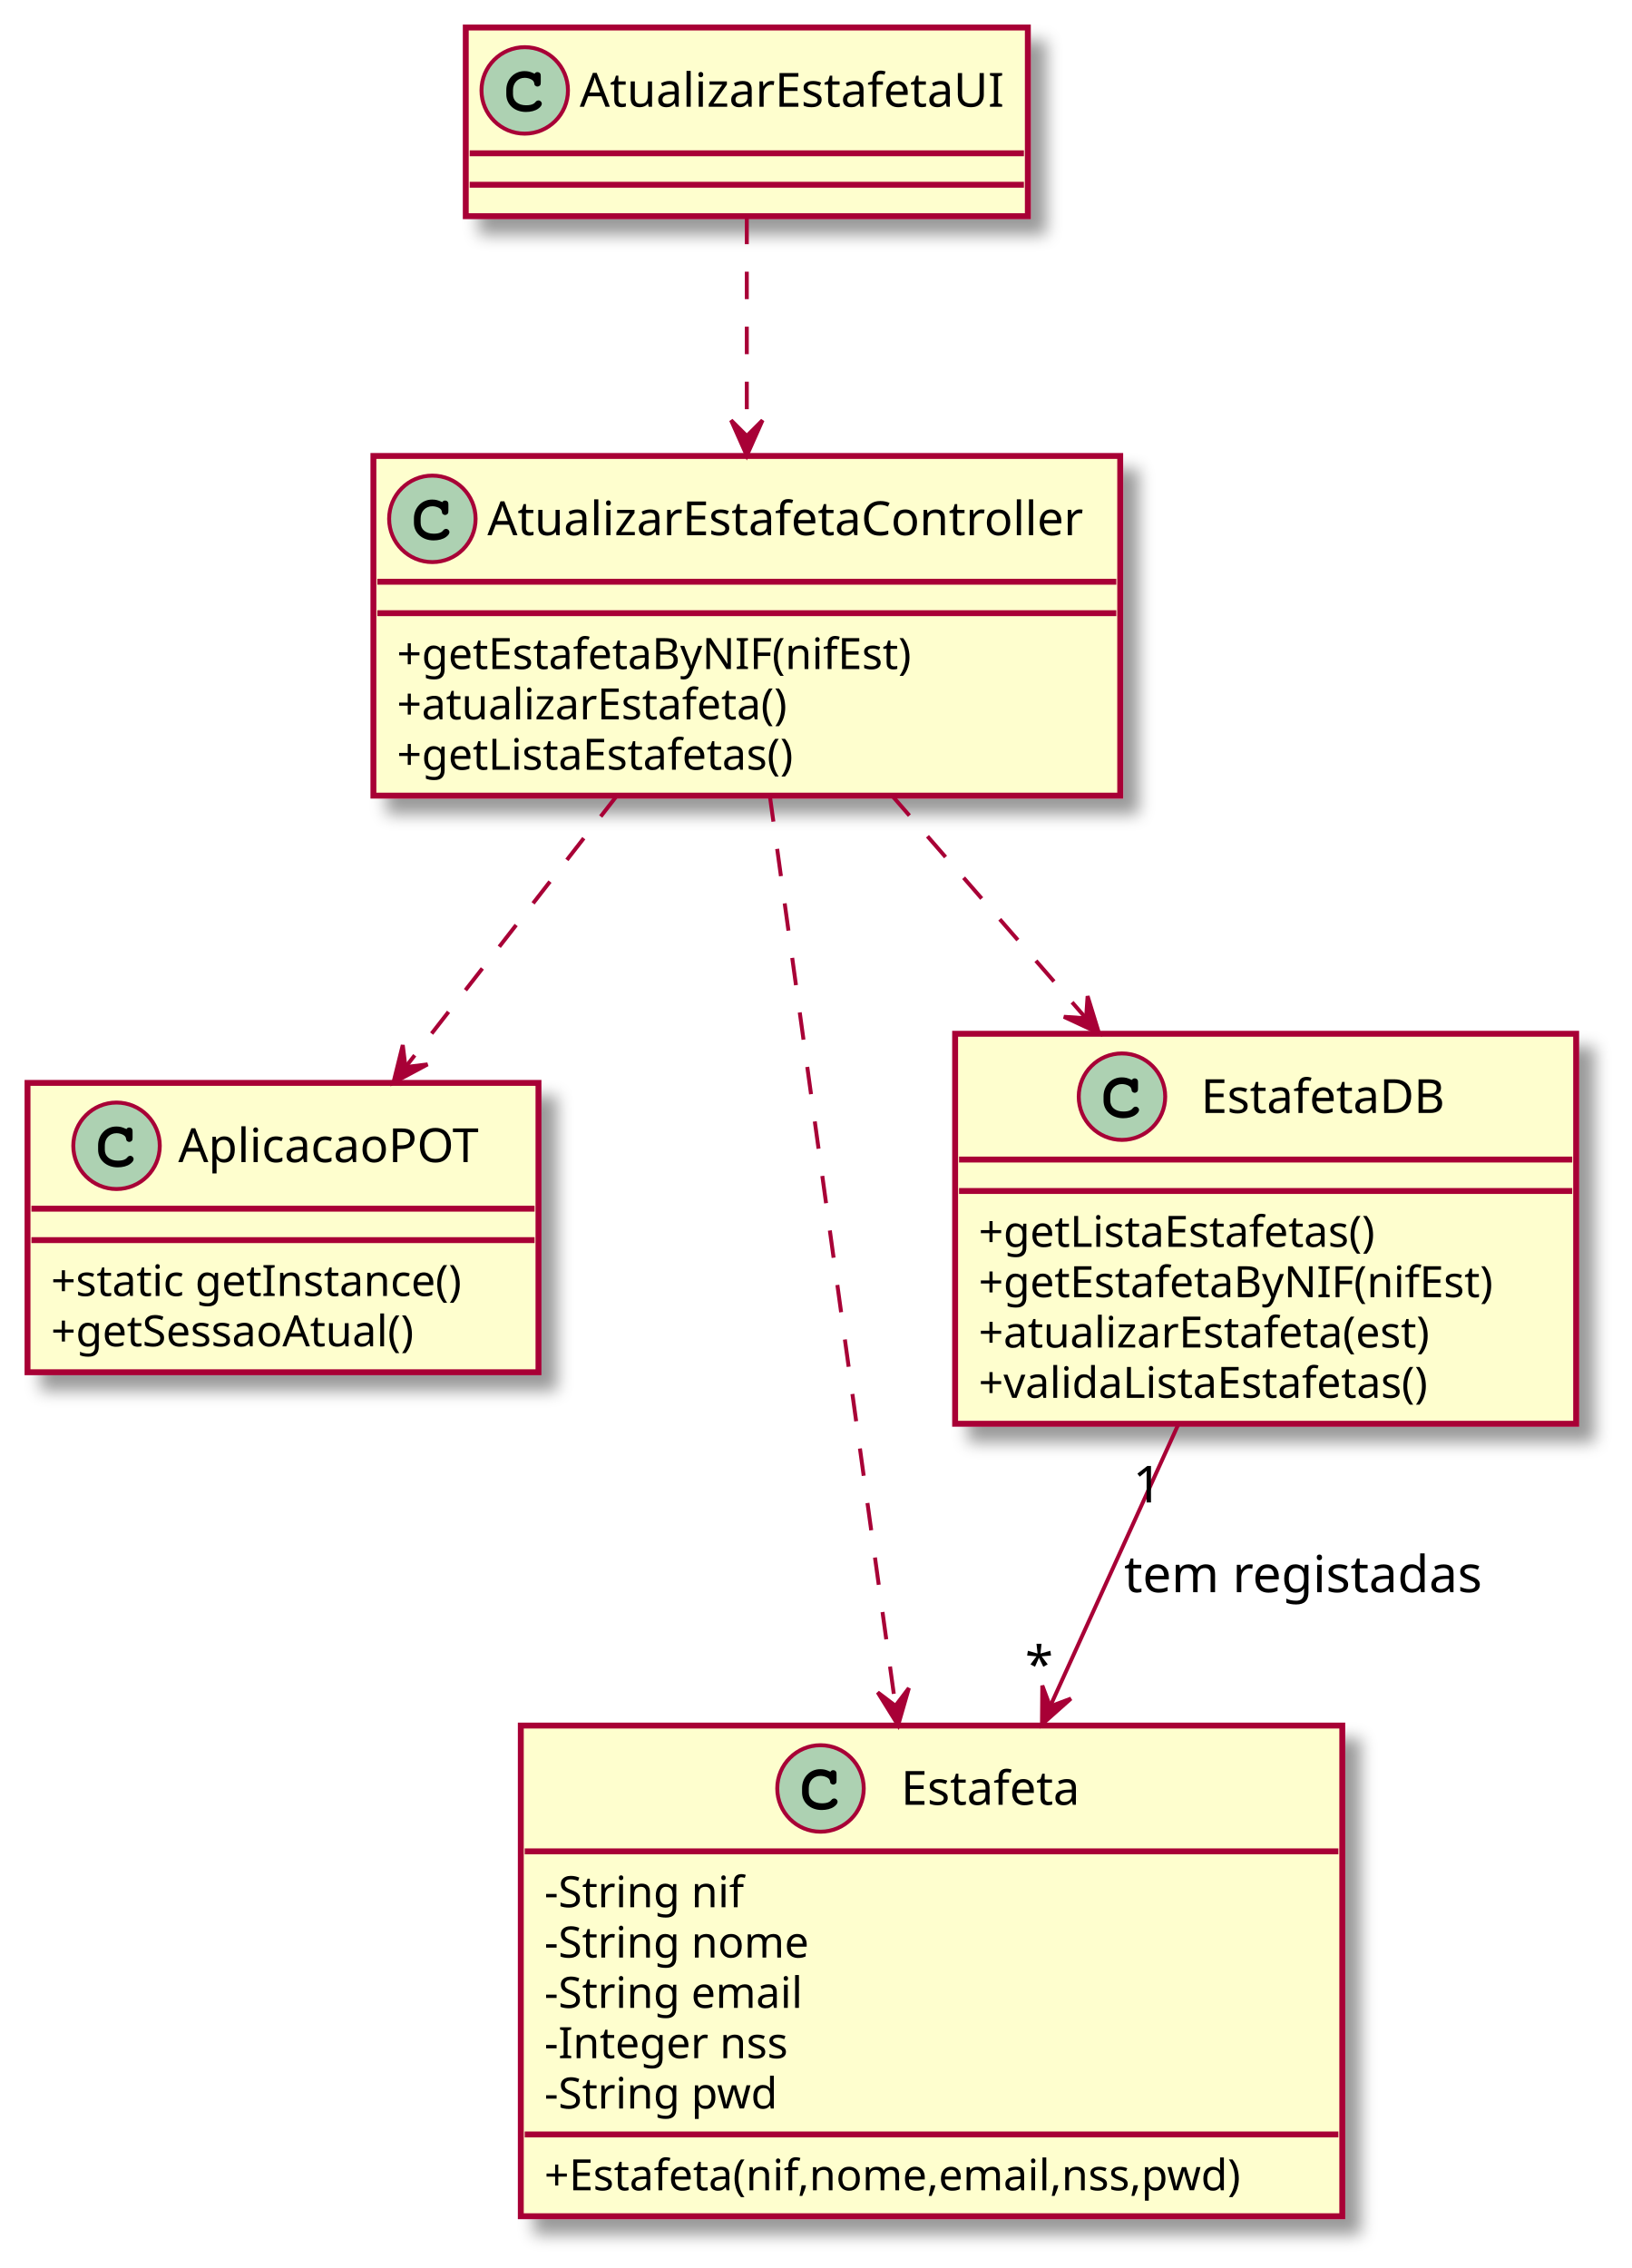
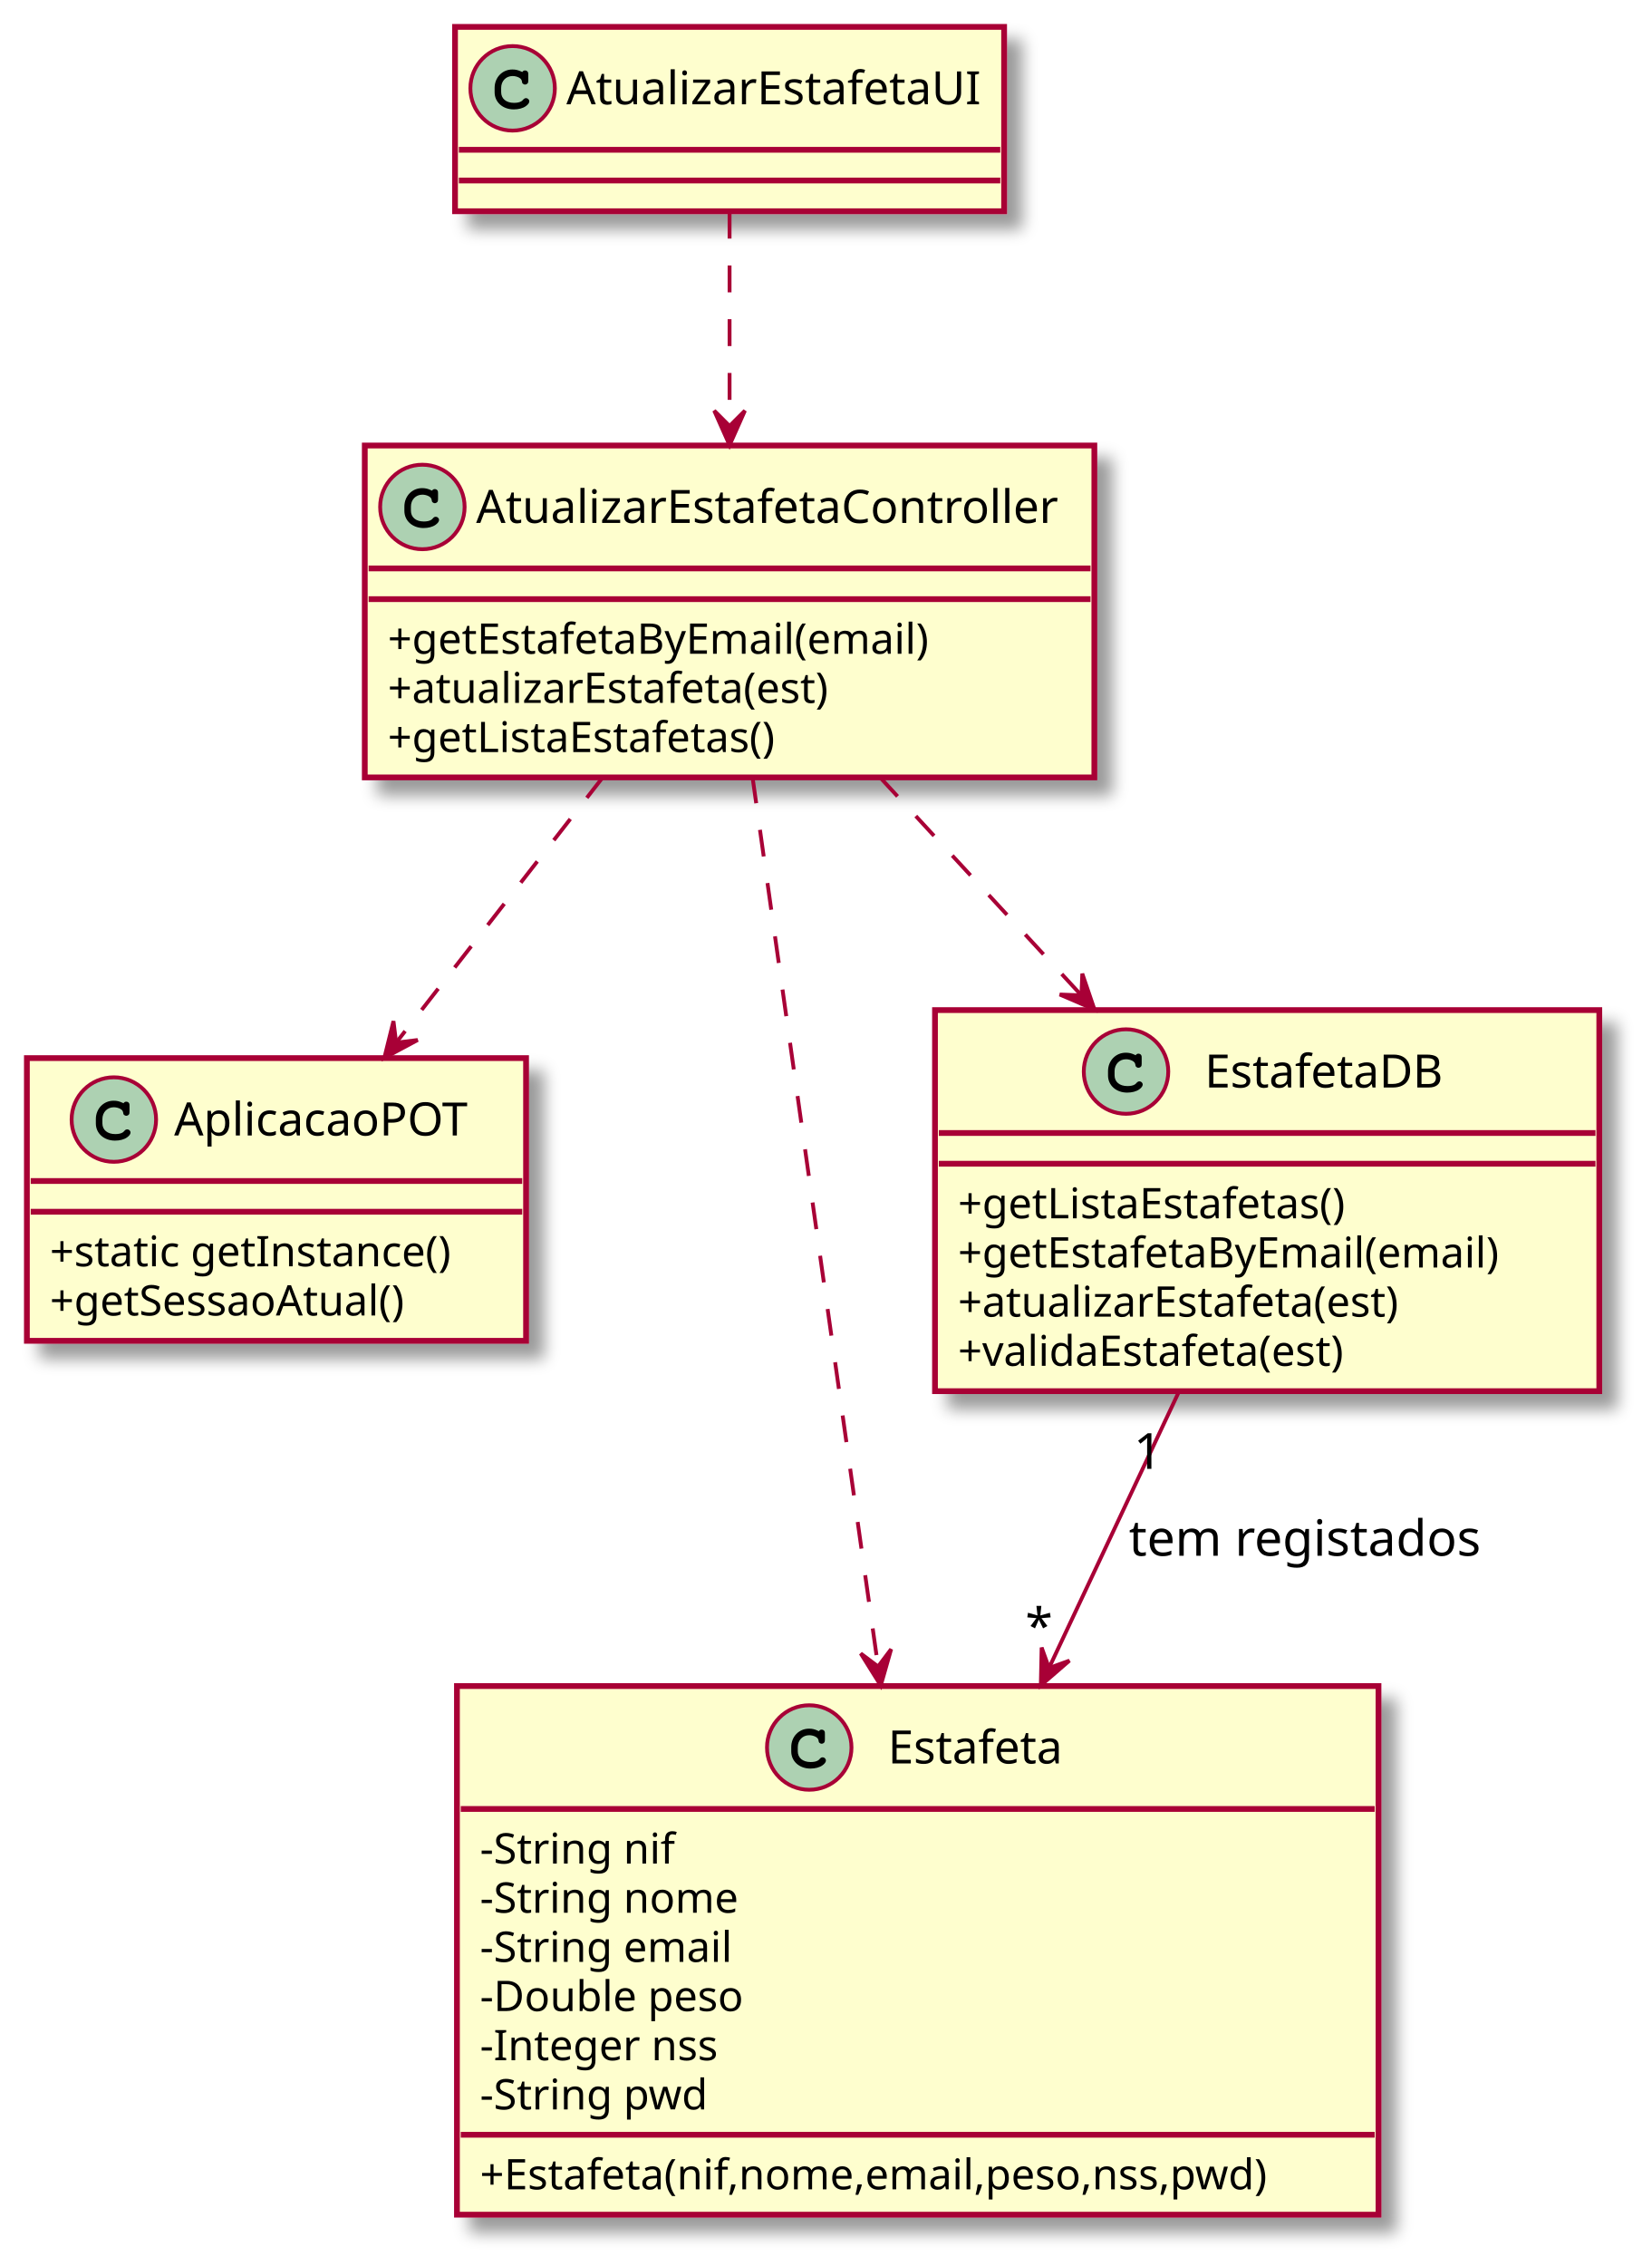
- <svg xmlns="http://www.w3.org/2000/svg" contentScriptType="application/ecmascript" contentStyleType="text/css" height="577px" preserveAspectRatio="none" style="width:415px;height:577px;" version="1.1" viewBox="0 0 415 577" width="415px" zoomAndPan="magnify">
+ <svg xmlns="http://www.w3.org/2000/svg" contentScriptType="application/ecmascript" contentStyleType="text/css" height="590px" preserveAspectRatio="none" style="width:430px;height:590px;" version="1.1" viewBox="0 0 430 590" width="430px" zoomAndPan="magnify">
  <defs>
-     <filter height="300%" id="fw34fii3atm4j" width="300%" x="-1" y="-1">
+     <filter height="300%" id="fu5yjlpxrfygg" width="300%" x="-1" y="-1">
      <feGaussianBlur result="blurOut" stdDeviation="2.0" />
      <feColorMatrix in="blurOut" result="blurOut2" type="matrix" values="0 0 0 0 0 0 0 0 0 0 0 0 0 0 0 0 0 0 .4 0" />
      <feOffset dx="4.0" dy="4.0" in="blurOut2" result="blurOut3" />
      <feBlend in="SourceGraphic" in2="blurOut3" mode="normal" />
    </filter>
  </defs>
  <g>
-     <rect codeLine="3" fill="#FEFECE" filter="url(#fw34fii3atm4j)" height="73.609" id="AplicacaoPOT" style="stroke:#A80036;stroke-width:1.5;" width="130" x="7" y="275.5" />
+     <rect codeLine="3" fill="#FEFECE" filter="url(#fu5yjlpxrfygg)" height="73.609" id="AplicacaoPOT" style="stroke:#A80036;stroke-width:1.5;" width="130" x="7" y="275.5" />
    <ellipse cx="29.65" cy="291.5" fill="#ADD1B2" rx="11" ry="11" style="stroke:#A80036;stroke-width:1.0;" />
    <path d="M31.994,287.172 C31.056,286.734 30.462,286.594 29.587,286.594 C26.962,286.594 24.962,288.672 24.962,291.391 L24.962,292.516 C24.962,295.094 27.072,296.984 29.962,296.984 C31.181,296.984 32.337,296.688 33.087,296.141 C33.666,295.734 33.994,295.281 33.994,294.891 C33.994,294.438 33.603,294.047 33.134,294.047 C32.916,294.047 32.712,294.125 32.525,294.312 C32.072,294.797 32.072,294.797 31.884,294.891 C31.462,295.156 30.775,295.281 30.009,295.281 C27.962,295.281 26.666,294.188 26.666,292.484 L26.666,291.391 C26.666,289.609 27.916,288.297 29.65,288.297 C30.228,288.297 30.837,288.453 31.306,288.703 C31.791,288.984 31.962,289.203 32.056,289.609 C32.119,290.016 32.15,290.141 32.291,290.266 C32.431,290.406 32.666,290.516 32.884,290.516 C33.15,290.516 33.416,290.375 33.587,290.156 C33.697,290 33.728,289.812 33.728,289.391 L33.728,287.969 C33.728,287.531 33.712,287.406 33.619,287.25 C33.462,286.984 33.181,286.844 32.884,286.844 C32.587,286.844 32.384,286.938 32.166,287.25 L31.994,287.172 Z " fill="#000000" />
    <text fill="#000000" font-family="sans-serif" font-size="12" lengthAdjust="spacing" textLength="81" x="45.35" y="295.654">AplicacaoPOT</text>
    <line style="stroke:#A80036;stroke-width:1.5;" x1="8" x2="136" y1="307.5" y2="307.5" />
    <line style="stroke:#A80036;stroke-width:1.5;" x1="8" x2="136" y1="315.5" y2="315.5" />
    <text fill="#000000" font-family="sans-serif" font-size="11" lengthAdjust="spacing" textLength="118" x="13" y="329.71">+static getInstance()</text>
    <text fill="#000000" font-family="sans-serif" font-size="11" lengthAdjust="spacing" textLength="107" x="13" y="342.515">+getSessaoAtual()</text>
-     <rect codeLine="9" fill="#FEFECE" filter="url(#fw34fii3atm4j)" height="124.828" id="Estafeta" style="stroke:#A80036;stroke-width:1.5;" width="209" x="132.5" y="439" />
-     <ellipse cx="208.75" cy="455" fill="#ADD1B2" rx="11" ry="11" style="stroke:#A80036;stroke-width:1.0;" />
-     <path d="M211.094,450.672 C210.156,450.234 209.562,450.094 208.688,450.094 C206.062,450.094 204.062,452.172 204.062,454.891 L204.062,456.016 C204.062,458.594 206.172,460.484 209.062,460.484 C210.281,460.484 211.438,460.188 212.188,459.641 C212.766,459.234 213.094,458.781 213.094,458.391 C213.094,457.938 212.703,457.547 212.234,457.547 C212.016,457.547 211.812,457.625 211.625,457.812 C211.172,458.297 211.172,458.297 210.984,458.391 C210.562,458.656 209.875,458.781 209.109,458.781 C207.062,458.781 205.766,457.688 205.766,455.984 L205.766,454.891 C205.766,453.109 207.016,451.797 208.75,451.797 C209.328,451.797 209.938,451.953 210.406,452.203 C210.891,452.484 211.062,452.703 211.156,453.109 C211.219,453.516 211.25,453.641 211.391,453.766 C211.531,453.906 211.766,454.016 211.984,454.016 C212.25,454.016 212.516,453.875 212.688,453.656 C212.797,453.5 212.828,453.312 212.828,452.891 L212.828,451.469 C212.828,451.031 212.812,450.906 212.719,450.75 C212.562,450.484 212.281,450.344 211.984,450.344 C211.688,450.344 211.484,450.438 211.266,450.75 L211.094,450.672 Z " fill="#000000" />
-     <text fill="#000000" font-family="sans-serif" font-size="12" lengthAdjust="spacing" textLength="48" x="229.25" y="459.154">Estafeta</text>
-     <line style="stroke:#A80036;stroke-width:1.5;" x1="133.5" x2="340.5" y1="471" y2="471" />
-     <text fill="#000000" font-family="sans-serif" font-size="11" lengthAdjust="spacing" textLength="55" x="138.5" y="485.21">-String nif</text>
-     <text fill="#000000" font-family="sans-serif" font-size="11" lengthAdjust="spacing" textLength="74" x="138.5" y="498.015">-String nome</text>
-     <text fill="#000000" font-family="sans-serif" font-size="11" lengthAdjust="spacing" textLength="73" x="138.5" y="510.82">-String email</text>
-     <text fill="#000000" font-family="sans-serif" font-size="11" lengthAdjust="spacing" textLength="68" x="138.5" y="523.625">-Integer nss</text>
-     <text fill="#000000" font-family="sans-serif" font-size="11" lengthAdjust="spacing" textLength="64" x="138.5" y="536.429">-String pwd</text>
-     <line style="stroke:#A80036;stroke-width:1.5;" x1="133.5" x2="340.5" y1="543.023" y2="543.023" />
-     <text fill="#000000" font-family="sans-serif" font-size="11" lengthAdjust="spacing" textLength="197" x="138.5" y="557.234">+Estafeta(nif,nome,email,nss,pwd)</text>
-     <rect codeLine="18" fill="#FEFECE" filter="url(#fw34fii3atm4j)" height="99.219" id="EstafetaDB" style="stroke:#A80036;stroke-width:1.5;" width="158" x="243" y="263" />
-     <ellipse cx="285.45" cy="279" fill="#ADD1B2" rx="11" ry="11" style="stroke:#A80036;stroke-width:1.0;" />
-     <path d="M287.794,274.672 C286.856,274.234 286.262,274.094 285.387,274.094 C282.762,274.094 280.762,276.172 280.762,278.891 L280.762,280.016 C280.762,282.594 282.872,284.484 285.762,284.484 C286.981,284.484 288.137,284.188 288.887,283.641 C289.466,283.234 289.794,282.781 289.794,282.391 C289.794,281.938 289.403,281.547 288.934,281.547 C288.716,281.547 288.512,281.625 288.325,281.812 C287.872,282.297 287.872,282.297 287.684,282.391 C287.262,282.656 286.575,282.781 285.809,282.781 C283.762,282.781 282.466,281.688 282.466,279.984 L282.466,278.891 C282.466,277.109 283.716,275.797 285.45,275.797 C286.028,275.797 286.637,275.953 287.106,276.203 C287.591,276.484 287.762,276.703 287.856,277.109 C287.919,277.516 287.95,277.641 288.091,277.766 C288.231,277.906 288.466,278.016 288.684,278.016 C288.95,278.016 289.216,277.875 289.387,277.656 C289.497,277.5 289.528,277.312 289.528,276.891 L289.528,275.469 C289.528,275.031 289.512,274.906 289.419,274.75 C289.262,274.484 288.981,274.344 288.684,274.344 C288.387,274.344 288.184,274.438 287.966,274.75 L287.794,274.672 Z " fill="#000000" />
-     <text fill="#000000" font-family="sans-serif" font-size="12" lengthAdjust="spacing" textLength="65" x="305.55" y="283.154">EstafetaDB</text>
-     <line style="stroke:#A80036;stroke-width:1.5;" x1="244" x2="400" y1="295" y2="295" />
-     <line style="stroke:#A80036;stroke-width:1.5;" x1="244" x2="400" y1="303" y2="303" />
-     <text fill="#000000" font-family="sans-serif" font-size="11" lengthAdjust="spacing" textLength="115" x="249" y="317.21">+getListaEstafetas()</text>
-     <text fill="#000000" font-family="sans-serif" font-size="11" lengthAdjust="spacing" textLength="146" x="249" y="330.015">+getEstafetaByNIF(nifEst)</text>
-     <text fill="#000000" font-family="sans-serif" font-size="11" lengthAdjust="spacing" textLength="131" x="249" y="342.82">+atualizarEstafeta(est)</text>
-     <text fill="#000000" font-family="sans-serif" font-size="11" lengthAdjust="spacing" textLength="130" x="249" y="355.625">+validaListaEstafetas()</text>
-     <rect codeLine="25" fill="#FEFECE" filter="url(#fw34fii3atm4j)" height="86.414" id="AtualizarEstafetaController" style="stroke:#A80036;stroke-width:1.5;" width="190" x="95" y="116" />
+     <rect codeLine="9" fill="#FEFECE" filter="url(#fu5yjlpxrfygg)" height="137.633" id="Estafeta" style="stroke:#A80036;stroke-width:1.5;" width="240" x="119" y="439" />
+     <ellipse cx="210.75" cy="455" fill="#ADD1B2" rx="11" ry="11" style="stroke:#A80036;stroke-width:1.0;" />
+     <path d="M213.094,450.672 C212.156,450.234 211.562,450.094 210.688,450.094 C208.062,450.094 206.062,452.172 206.062,454.891 L206.062,456.016 C206.062,458.594 208.172,460.484 211.062,460.484 C212.281,460.484 213.438,460.188 214.188,459.641 C214.766,459.234 215.094,458.781 215.094,458.391 C215.094,457.938 214.703,457.547 214.234,457.547 C214.016,457.547 213.812,457.625 213.625,457.812 C213.172,458.297 213.172,458.297 212.984,458.391 C212.562,458.656 211.875,458.781 211.109,458.781 C209.062,458.781 207.766,457.688 207.766,455.984 L207.766,454.891 C207.766,453.109 209.016,451.797 210.75,451.797 C211.328,451.797 211.938,451.953 212.406,452.203 C212.891,452.484 213.062,452.703 213.156,453.109 C213.219,453.516 213.25,453.641 213.391,453.766 C213.531,453.906 213.766,454.016 213.984,454.016 C214.25,454.016 214.516,453.875 214.688,453.656 C214.797,453.5 214.828,453.312 214.828,452.891 L214.828,451.469 C214.828,451.031 214.812,450.906 214.719,450.75 C214.562,450.484 214.281,450.344 213.984,450.344 C213.688,450.344 213.484,450.438 213.266,450.75 L213.094,450.672 Z " fill="#000000" />
+     <text fill="#000000" font-family="sans-serif" font-size="12" lengthAdjust="spacing" textLength="48" x="231.25" y="459.154">Estafeta</text>
+     <line style="stroke:#A80036;stroke-width:1.5;" x1="120" x2="358" y1="471" y2="471" />
+     <text fill="#000000" font-family="sans-serif" font-size="11" lengthAdjust="spacing" textLength="55" x="125" y="485.21">-String nif</text>
+     <text fill="#000000" font-family="sans-serif" font-size="11" lengthAdjust="spacing" textLength="74" x="125" y="498.015">-String nome</text>
+     <text fill="#000000" font-family="sans-serif" font-size="11" lengthAdjust="spacing" textLength="73" x="125" y="510.82">-String email</text>
+     <text fill="#000000" font-family="sans-serif" font-size="11" lengthAdjust="spacing" textLength="77" x="125" y="523.625">-Double peso</text>
+     <text fill="#000000" font-family="sans-serif" font-size="11" lengthAdjust="spacing" textLength="68" x="125" y="536.429">-Integer nss</text>
+     <text fill="#000000" font-family="sans-serif" font-size="11" lengthAdjust="spacing" textLength="64" x="125" y="549.234">-String pwd</text>
+     <line style="stroke:#A80036;stroke-width:1.5;" x1="120" x2="358" y1="555.828" y2="555.828" />
+     <text fill="#000000" font-family="sans-serif" font-size="11" lengthAdjust="spacing" textLength="228" x="125" y="570.039">+Estafeta(nif,nome,email,peso,nss,pwd)</text>
+     <rect codeLine="19" fill="#FEFECE" filter="url(#fu5yjlpxrfygg)" height="99.219" id="EstafetaDB" style="stroke:#A80036;stroke-width:1.5;" width="173" x="243.5" y="263" />
+     <ellipse cx="293.25" cy="279" fill="#ADD1B2" rx="11" ry="11" style="stroke:#A80036;stroke-width:1.0;" />
+     <path d="M295.594,274.672 C294.656,274.234 294.062,274.094 293.188,274.094 C290.562,274.094 288.562,276.172 288.562,278.891 L288.562,280.016 C288.562,282.594 290.672,284.484 293.562,284.484 C294.781,284.484 295.938,284.188 296.688,283.641 C297.266,283.234 297.594,282.781 297.594,282.391 C297.594,281.938 297.203,281.547 296.734,281.547 C296.516,281.547 296.312,281.625 296.125,281.812 C295.672,282.297 295.672,282.297 295.484,282.391 C295.062,282.656 294.375,282.781 293.609,282.781 C291.562,282.781 290.266,281.688 290.266,279.984 L290.266,278.891 C290.266,277.109 291.516,275.797 293.25,275.797 C293.828,275.797 294.438,275.953 294.906,276.203 C295.391,276.484 295.562,276.703 295.656,277.109 C295.719,277.516 295.75,277.641 295.891,277.766 C296.031,277.906 296.266,278.016 296.484,278.016 C296.75,278.016 297.016,277.875 297.188,277.656 C297.297,277.5 297.328,277.312 297.328,276.891 L297.328,275.469 C297.328,275.031 297.312,274.906 297.219,274.75 C297.062,274.484 296.781,274.344 296.484,274.344 C296.188,274.344 295.984,274.438 295.766,274.75 L295.594,274.672 Z " fill="#000000" />
+     <text fill="#000000" font-family="sans-serif" font-size="12" lengthAdjust="spacing" textLength="65" x="313.75" y="283.154">EstafetaDB</text>
+     <line style="stroke:#A80036;stroke-width:1.5;" x1="244.5" x2="415.5" y1="295" y2="295" />
+     <line style="stroke:#A80036;stroke-width:1.5;" x1="244.5" x2="415.5" y1="303" y2="303" />
+     <text fill="#000000" font-family="sans-serif" font-size="11" lengthAdjust="spacing" textLength="115" x="249.5" y="317.21">+getListaEstafetas()</text>
+     <text fill="#000000" font-family="sans-serif" font-size="11" lengthAdjust="spacing" textLength="161" x="249.5" y="330.015">+getEstafetaByEmail(email)</text>
+     <text fill="#000000" font-family="sans-serif" font-size="11" lengthAdjust="spacing" textLength="131" x="249.5" y="342.82">+atualizarEstafeta(est)</text>
+     <text fill="#000000" font-family="sans-serif" font-size="11" lengthAdjust="spacing" textLength="116" x="249.5" y="355.625">+validaEstafeta(est)</text>
+     <rect codeLine="26" fill="#FEFECE" filter="url(#fu5yjlpxrfygg)" height="86.414" id="AtualizarEstafetaController" style="stroke:#A80036;stroke-width:1.5;" width="190" x="95" y="116" />
    <ellipse cx="110" cy="132" fill="#ADD1B2" rx="11" ry="11" style="stroke:#A80036;stroke-width:1.0;" />
    <path d="M112.344,127.672 C111.406,127.234 110.812,127.094 109.938,127.094 C107.312,127.094 105.312,129.172 105.312,131.891 L105.312,133.016 C105.312,135.594 107.422,137.484 110.312,137.484 C111.531,137.484 112.688,137.188 113.438,136.641 C114.016,136.234 114.344,135.781 114.344,135.391 C114.344,134.938 113.953,134.547 113.484,134.547 C113.266,134.547 113.062,134.625 112.875,134.812 C112.422,135.297 112.422,135.297 112.234,135.391 C111.812,135.656 111.125,135.781 110.359,135.781 C108.312,135.781 107.016,134.688 107.016,132.984 L107.016,131.891 C107.016,130.109 108.266,128.797 110,128.797 C110.578,128.797 111.188,128.953 111.656,129.203 C112.141,129.484 112.312,129.703 112.406,130.109 C112.469,130.516 112.5,130.641 112.641,130.766 C112.781,130.906 113.016,131.016 113.234,131.016 C113.5,131.016 113.766,130.875 113.938,130.656 C114.047,130.5 114.078,130.312 114.078,129.891 L114.078,128.469 C114.078,128.031 114.062,127.906 113.969,127.75 C113.812,127.484 113.531,127.344 113.234,127.344 C112.938,127.344 112.734,127.438 112.516,127.75 L112.344,127.672 Z " fill="#000000" />
    <text fill="#000000" font-family="sans-serif" font-size="12" lengthAdjust="spacing" textLength="158" x="124" y="136.154">AtualizarEstafetaController</text>
    <line style="stroke:#A80036;stroke-width:1.5;" x1="96" x2="284" y1="148" y2="148" />
    <line style="stroke:#A80036;stroke-width:1.5;" x1="96" x2="284" y1="156" y2="156" />
-     <text fill="#000000" font-family="sans-serif" font-size="11" lengthAdjust="spacing" textLength="146" x="101" y="170.21">+getEstafetaByNIF(nifEst)</text>
-     <text fill="#000000" font-family="sans-serif" font-size="11" lengthAdjust="spacing" textLength="113" x="101" y="183.015">+atualizarEstafeta()</text>
+     <text fill="#000000" font-family="sans-serif" font-size="11" lengthAdjust="spacing" textLength="161" x="101" y="170.21">+getEstafetaByEmail(email)</text>
+     <text fill="#000000" font-family="sans-serif" font-size="11" lengthAdjust="spacing" textLength="131" x="101" y="183.015">+atualizarEstafeta(est)</text>
    <text fill="#000000" font-family="sans-serif" font-size="11" lengthAdjust="spacing" textLength="115" x="101" y="195.82">+getListaEstafetas()</text>
-     <rect codeLine="31" fill="#FEFECE" filter="url(#fw34fii3atm4j)" height="48" id="AtualizarEstafetaUI" style="stroke:#A80036;stroke-width:1.5;" width="143" x="118.5" y="7" />
+     <rect codeLine="32" fill="#FEFECE" filter="url(#fu5yjlpxrfygg)" height="48" id="AtualizarEstafetaUI" style="stroke:#A80036;stroke-width:1.5;" width="143" x="118.5" y="7" />
    <ellipse cx="133.5" cy="23" fill="#ADD1B2" rx="11" ry="11" style="stroke:#A80036;stroke-width:1.0;" />
    <path d="M135.844,18.672 C134.906,18.234 134.312,18.094 133.438,18.094 C130.812,18.094 128.812,20.172 128.812,22.891 L128.812,24.016 C128.812,26.594 130.922,28.484 133.812,28.484 C135.031,28.484 136.188,28.188 136.938,27.641 C137.516,27.234 137.844,26.781 137.844,26.391 C137.844,25.938 137.453,25.547 136.984,25.547 C136.766,25.547 136.562,25.625 136.375,25.812 C135.922,26.297 135.922,26.297 135.734,26.391 C135.312,26.656 134.625,26.781 133.859,26.781 C131.812,26.781 130.516,25.688 130.516,23.984 L130.516,22.891 C130.516,21.109 131.766,19.797 133.5,19.797 C134.078,19.797 134.688,19.953 135.156,20.203 C135.641,20.484 135.812,20.703 135.906,21.109 C135.969,21.516 136,21.641 136.141,21.766 C136.281,21.906 136.516,22.016 136.734,22.016 C137,22.016 137.266,21.875 137.438,21.656 C137.547,21.5 137.578,21.312 137.578,20.891 L137.578,19.469 C137.578,19.031 137.562,18.906 137.469,18.75 C137.312,18.484 137.031,18.344 136.734,18.344 C136.438,18.344 136.234,18.438 136.016,18.75 L135.844,18.672 Z " fill="#000000" />
    <text fill="#000000" font-family="sans-serif" font-size="12" lengthAdjust="spacing" textLength="111" x="147.5" y="27.154">AtualizarEstafetaUI</text>
    <line style="stroke:#A80036;stroke-width:1.5;" x1="119.5" x2="260.5" y1="39" y2="39" />
    <line style="stroke:#A80036;stroke-width:1.5;" x1="119.5" x2="260.5" y1="47" y2="47" />
-     <path codeLine="34" d="M190,55.11 C190,70.631 190,91.639 190,110.625 " fill="none" id="AtualizarEstafetaUI-to-AtualizarEstafetaController" style="stroke:#A80036;stroke-width:1.0;stroke-dasharray:7.0,7.0;" />
+     <path codeLine="35" d="M190,55.11 C190,70.631 190,91.639 190,110.625 " fill="none" id="AtualizarEstafetaUI-to-AtualizarEstafetaController" style="stroke:#A80036;stroke-width:1.0;stroke-dasharray:7.0,7.0;" />
    <polygon fill="#A80036" points="190,115.921,194,106.921,190,110.921,186,106.921,190,115.921" style="stroke:#A80036;stroke-width:1.0;" />
-     <path codeLine="35" d="M226.769,202.201 C242.017,219.702 259.874,240.196 275.978,258.68 " fill="none" id="AtualizarEstafetaController-to-EstafetaDB" style="stroke:#A80036;stroke-width:1.0;stroke-dasharray:7.0,7.0;" />
-     <polygon fill="#A80036" points="279.6,262.837,276.704,253.423,276.316,259.067,270.672,258.678,279.6,262.837" style="stroke:#A80036;stroke-width:1.0;" />
-     <path codeLine="36" d="M195.81,202.093 C203.805,260.014 218.284,364.906 227.77,433.63 " fill="none" id="AtualizarEstafetaController-to-Estafeta" style="stroke:#A80036;stroke-width:1.0;stroke-dasharray:7.0,7.0;" />
-     <polygon fill="#A80036" points="228.501,438.926,231.235,429.464,227.818,433.973,223.31,430.557,228.501,438.926" style="stroke:#A80036;stroke-width:1.0;" />
-     <path codeLine="37" d="M157.13,202.201 C140.316,223.789 119.954,249.932 103.361,271.236 " fill="none" id="AtualizarEstafetaController-to-AplicacaoPOT" style="stroke:#A80036;stroke-width:1.0;stroke-dasharray:7.0,7.0;" />
+     <path codeLine="36" d="M228.998,202.201 C245.306,219.849 264.427,240.541 281.619,259.145 " fill="none" id="AtualizarEstafetaController-to-EstafetaDB" style="stroke:#A80036;stroke-width:1.0;stroke-dasharray:7.0,7.0;" />
+     <polygon fill="#A80036" points="285.031,262.837,281.86,253.512,281.637,259.165,275.985,258.942,285.031,262.837" style="stroke:#A80036;stroke-width:1.0;" />
+     <path codeLine="37" d="M195.959,202.202 C204.079,259.703 218.742,363.54 228.672,433.859 " fill="none" id="AtualizarEstafetaController-to-Estafeta" style="stroke:#A80036;stroke-width:1.0;stroke-dasharray:7.0,7.0;" />
+     <polygon fill="#A80036" points="229.378,438.863,232.079,429.392,228.678,433.912,224.158,430.512,229.378,438.863" style="stroke:#A80036;stroke-width:1.0;" />
+     <path codeLine="38" d="M157.13,202.201 C140.316,223.789 119.954,249.932 103.361,271.236 " fill="none" id="AtualizarEstafetaController-to-AplicacaoPOT" style="stroke:#A80036;stroke-width:1.0;stroke-dasharray:7.0,7.0;" />
    <polygon fill="#A80036" points="100.094,275.43,108.781,270.788,103.167,271.486,102.469,265.872,100.094,275.43" style="stroke:#A80036;stroke-width:1.0;" />
-     <path codeLine="39" d="M299.889,362.144 C289.928,384.058 278.009,410.28 267.239,433.975 " fill="none" id="EstafetaDB-to-Estafeta" style="stroke:#A80036;stroke-width:1.0;" />
-     <polygon fill="#A80036" points="265.101,438.678,272.466,432.14,267.17,434.126,265.183,428.829,265.101,438.678" style="stroke:#A80036;stroke-width:1.0;" />
-     <text fill="#000000" font-family="sans-serif" font-size="13" lengthAdjust="spacing" textLength="97" x="286" y="405.067">tem registadas</text>
-     <text fill="#000000" font-family="sans-serif" font-size="13" lengthAdjust="spacing" textLength="8" x="288.217" y="382.241">1</text>
-     <text fill="#000000" font-family="sans-serif" font-size="13" lengthAdjust="spacing" textLength="7" x="260.792" y="428.07">*</text>
+     <path codeLine="40" d="M307.037,362.328 C296.819,384.055 284.573,410.096 273.303,434.059 " fill="none" id="EstafetaDB-to-Estafeta" style="stroke:#A80036;stroke-width:1.0;" />
+     <polygon fill="#A80036" points="271.063,438.822,278.513,432.38,273.191,434.298,271.274,428.975,271.063,438.822" style="stroke:#A80036;stroke-width:1.0;" />
+     <text fill="#000000" font-family="sans-serif" font-size="13" lengthAdjust="spacing" textLength="97" x="294" y="405.067">tem registados</text>
+     <text fill="#000000" font-family="sans-serif" font-size="13" lengthAdjust="spacing" textLength="8" x="295.245" y="382.451">1</text>
+     <text fill="#000000" font-family="sans-serif" font-size="13" lengthAdjust="spacing" textLength="7" x="267.009" y="428.007">*</text>
  </g>
</svg>
